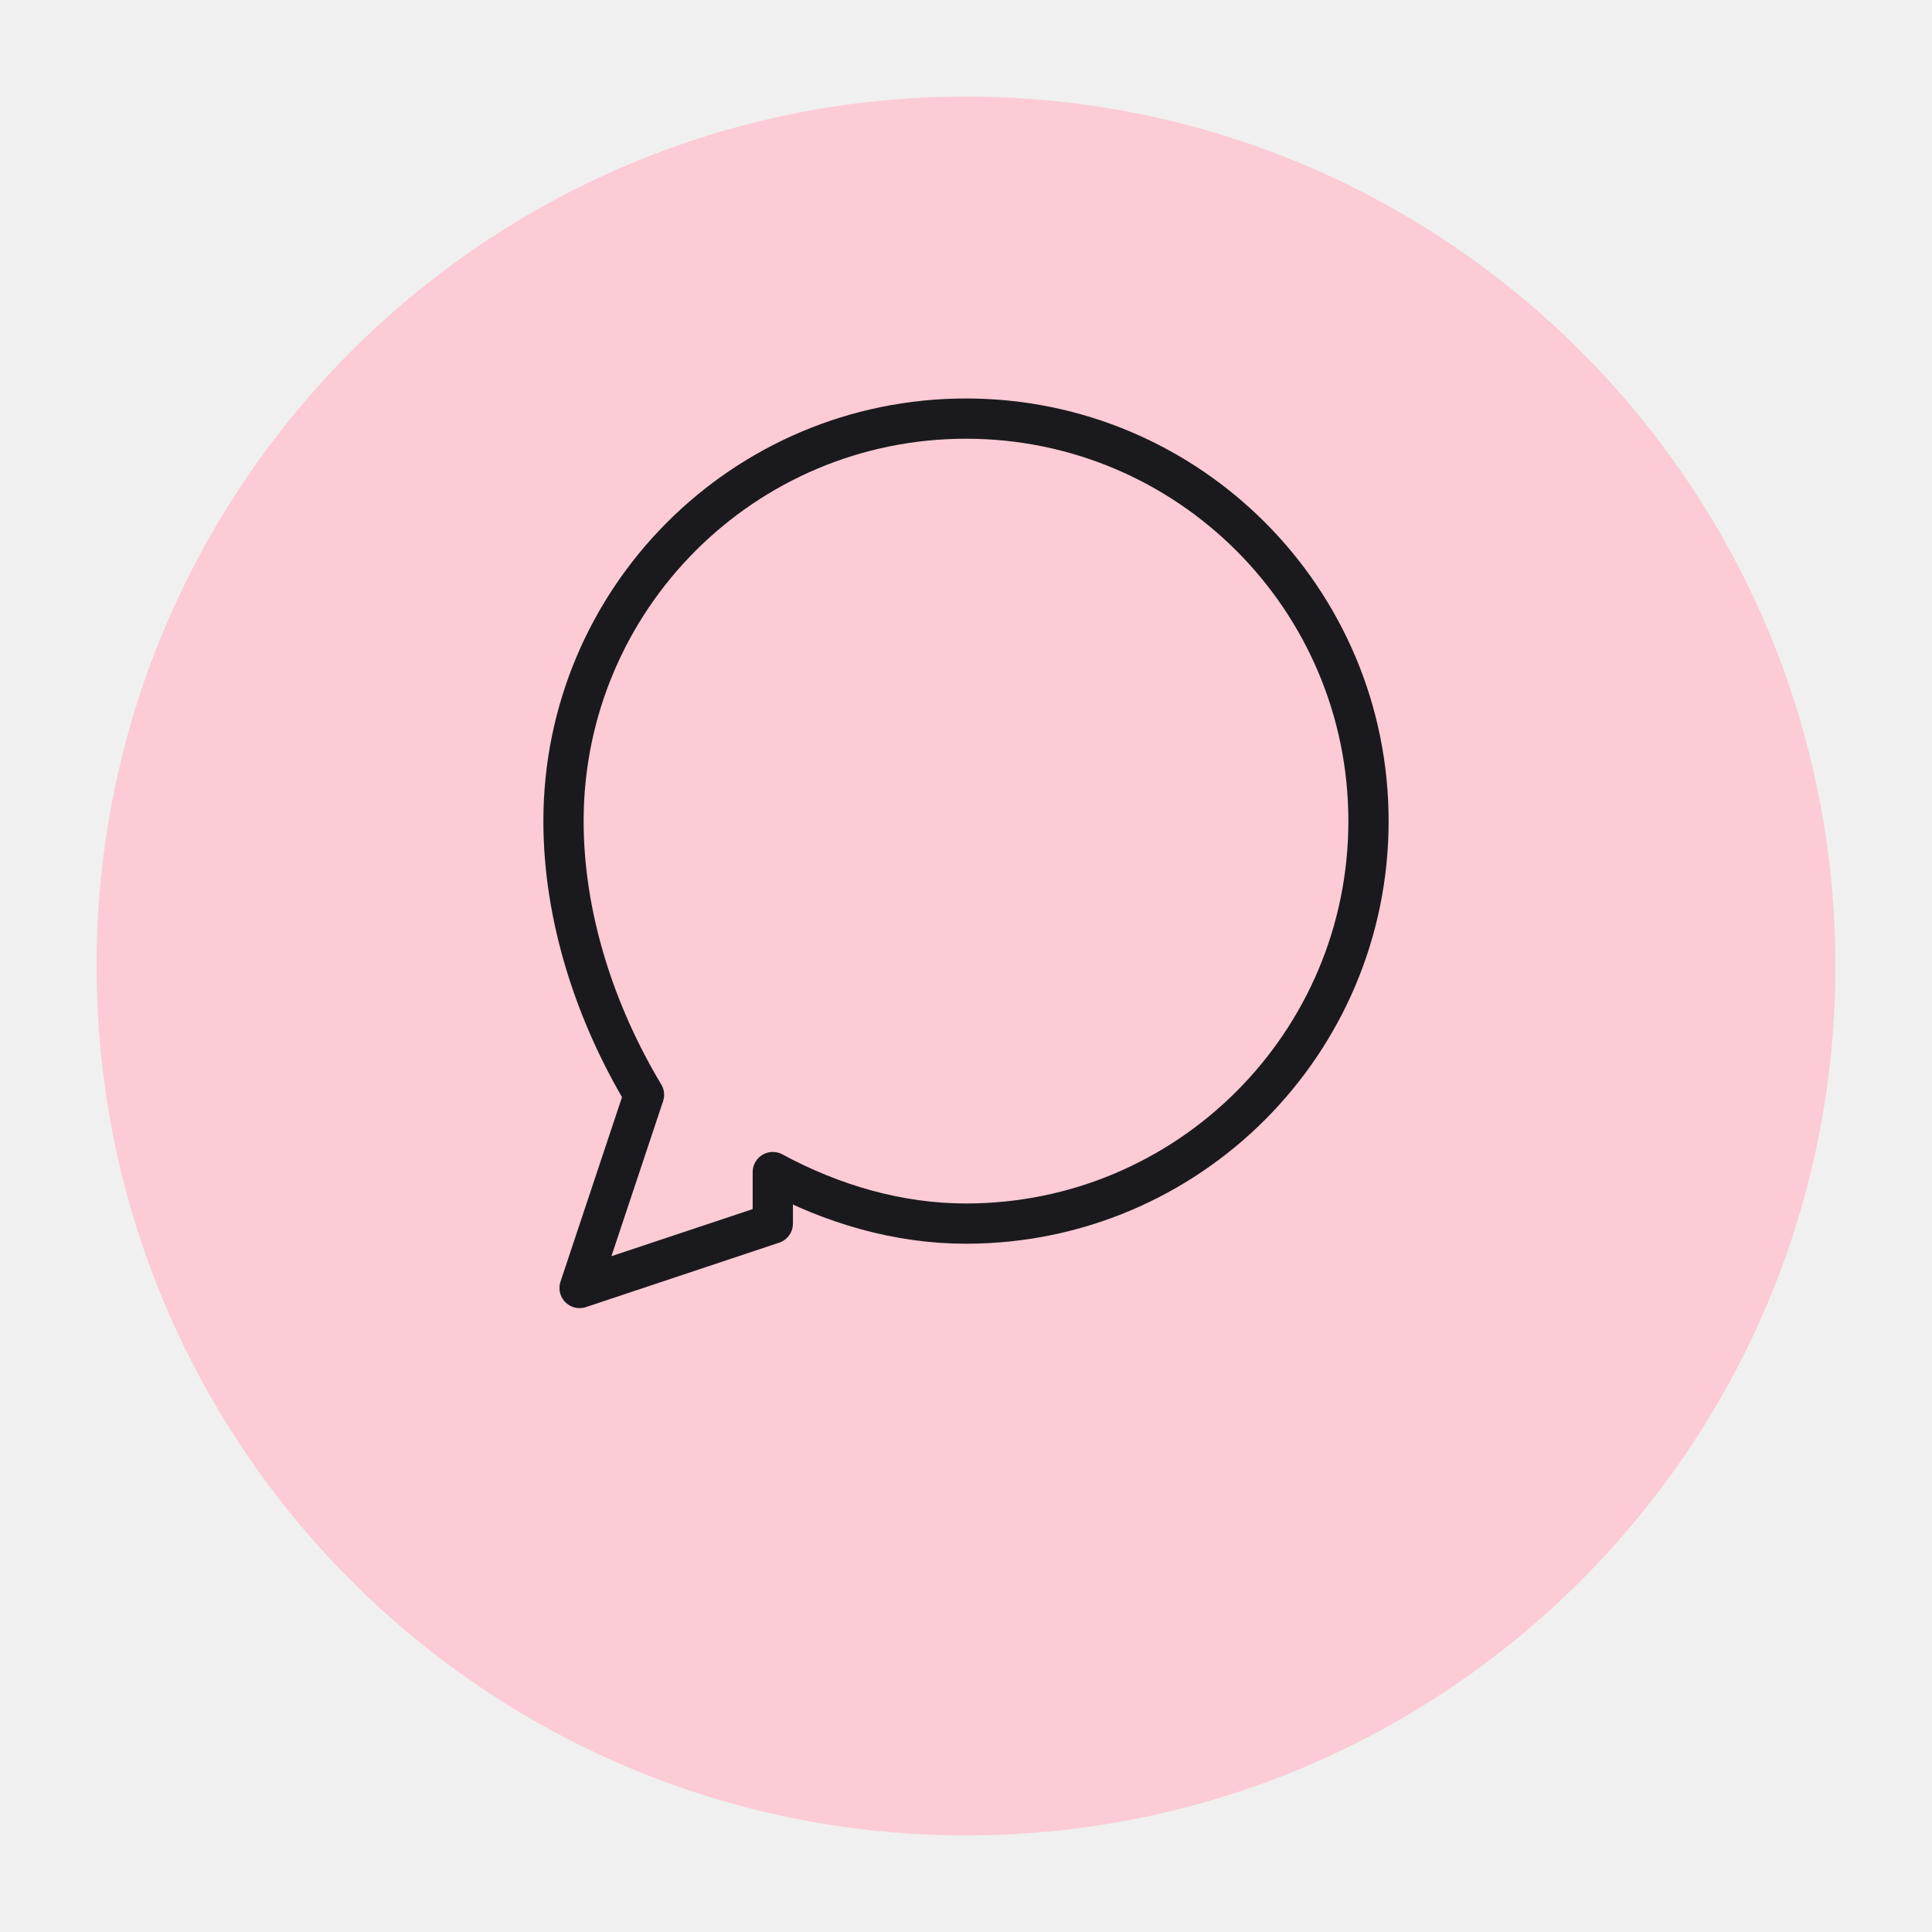
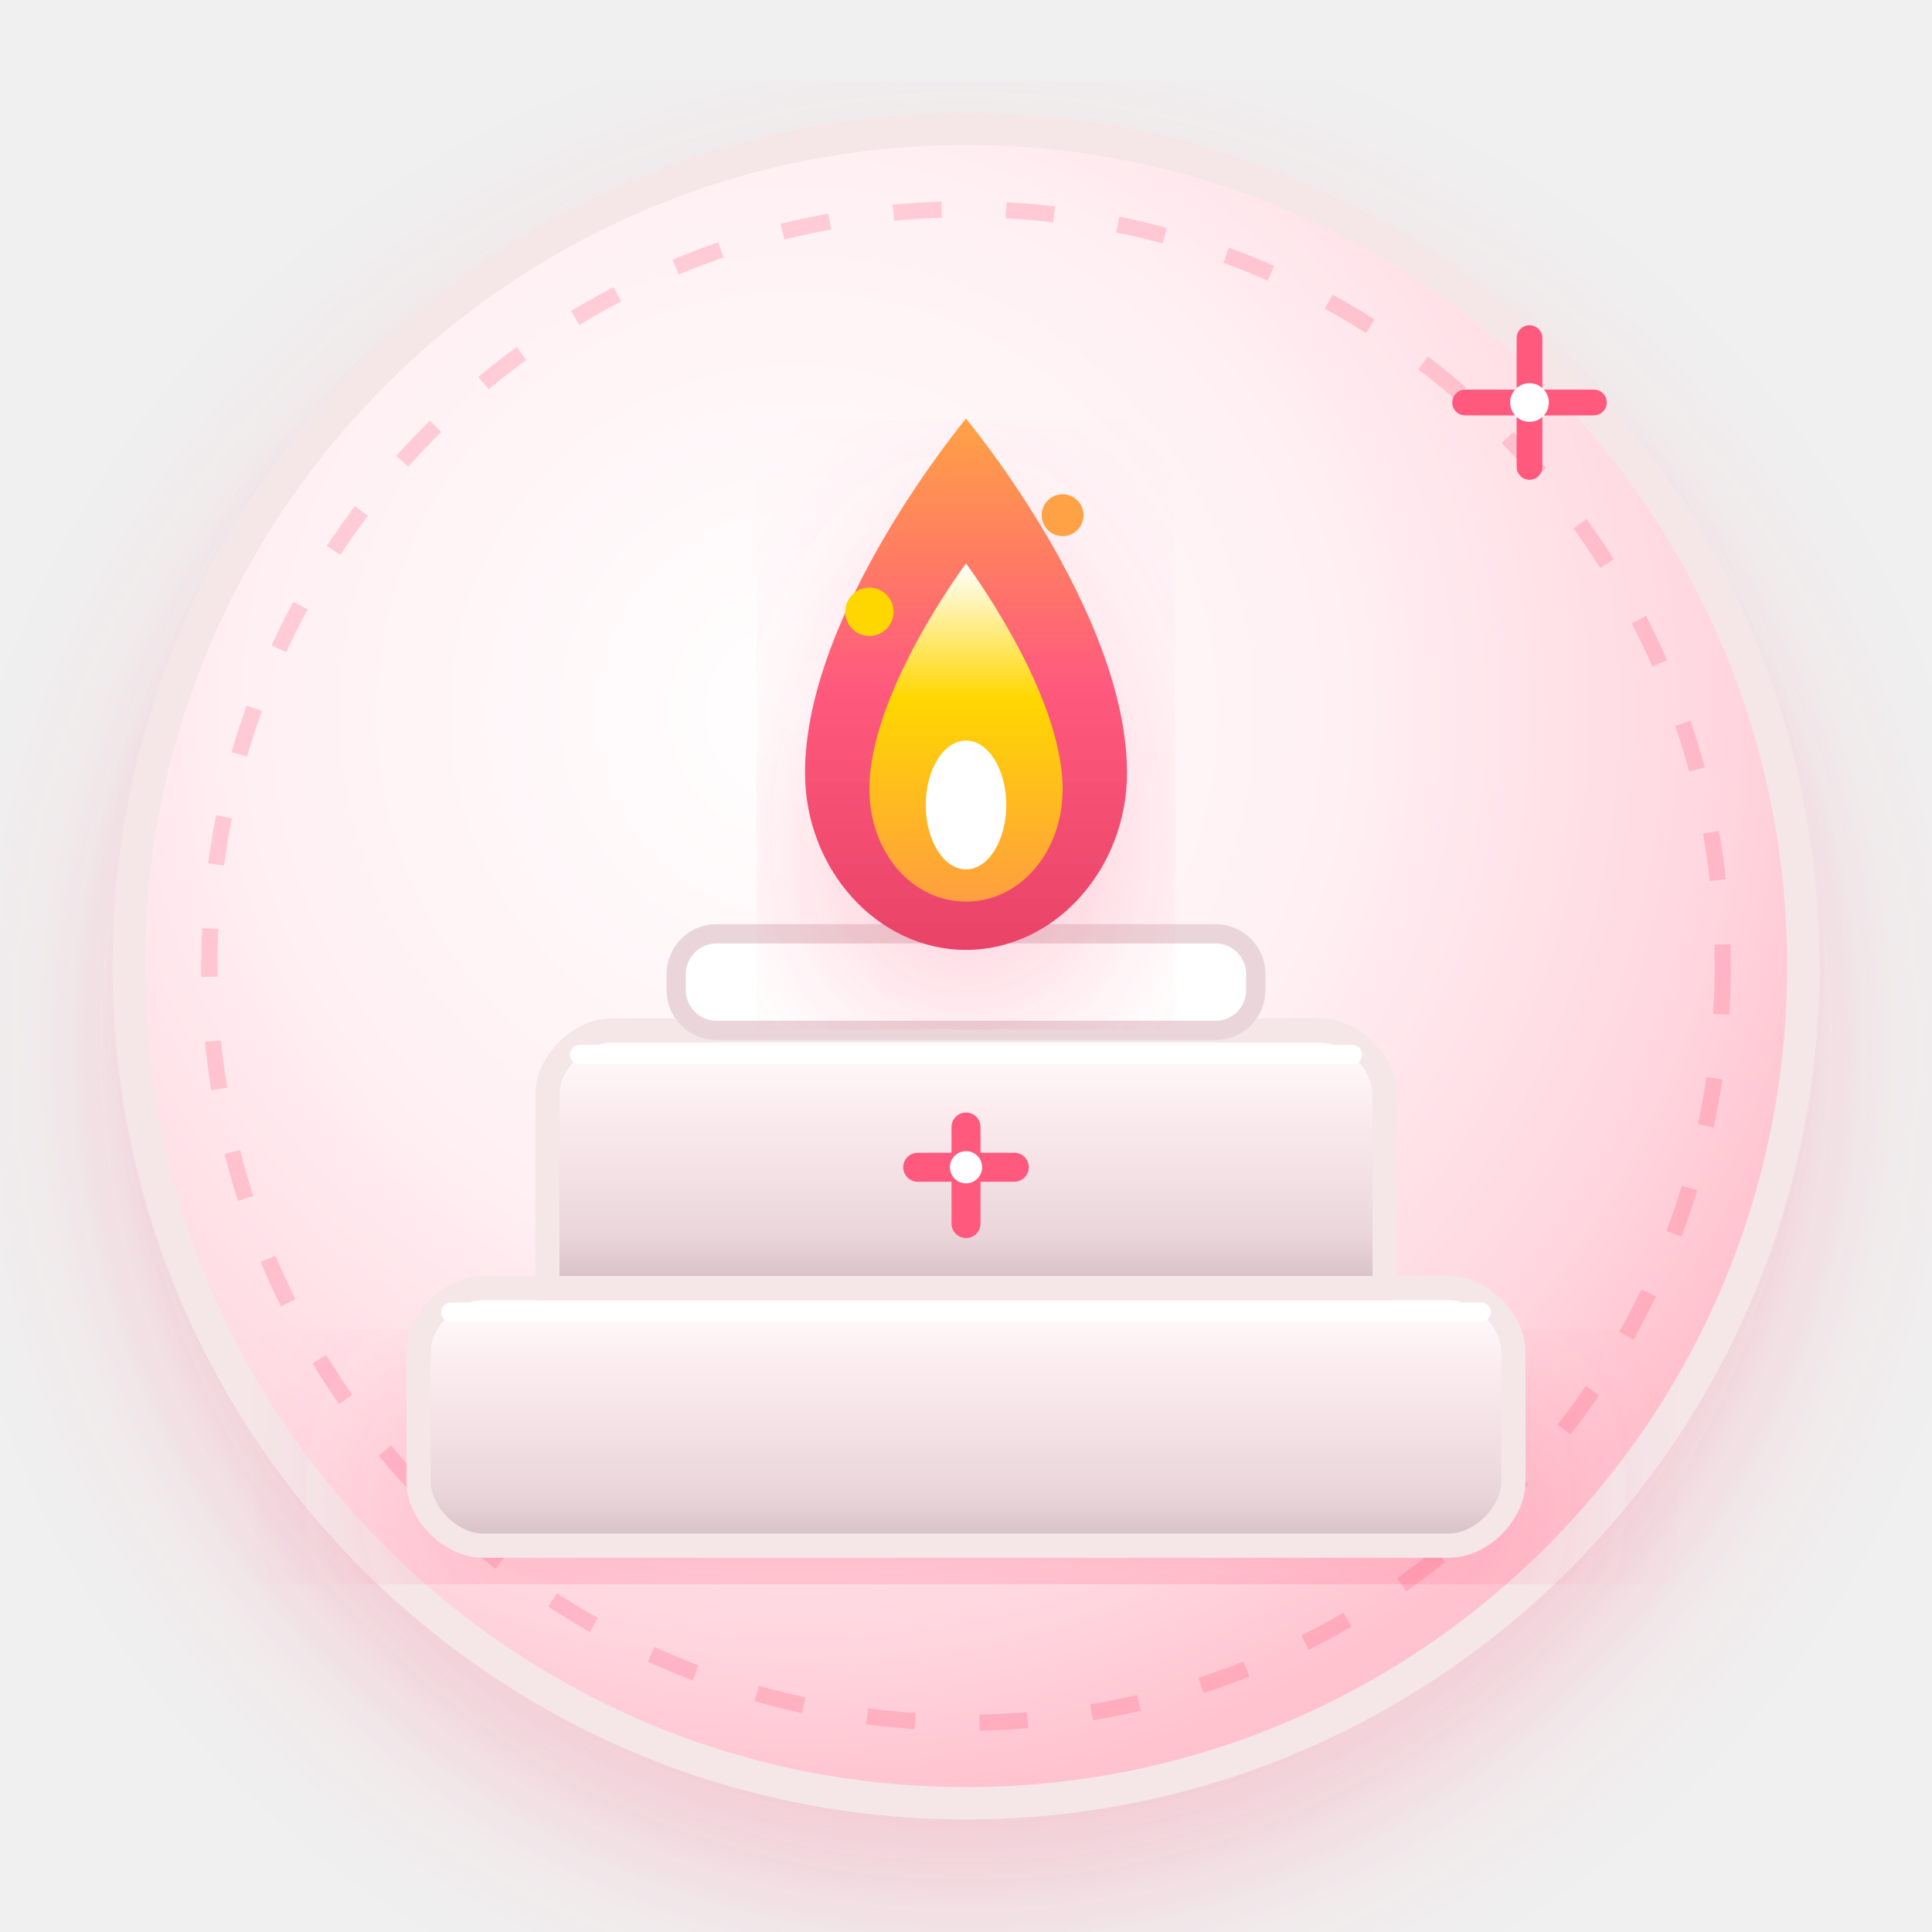
<svg xmlns="http://www.w3.org/2000/svg" width="120" height="120" viewBox="0 0 120 120" fill="none">
-   <circle cx="60" cy="60" r="54" fill="#FFC2CE" fill-opacity="0.8" />
-   <g stroke="#1A1A1E" stroke-width="2.5" stroke-linecap="round" stroke-linejoin="round">
-     <path d="M48 76L36 80L40 68C37 63 35 57 35 51C35 37.193 46.193 26 60 26C73.807 26 85 37.193 85 51C85 64.807 73.807 76 60 76C55.8 76 51.7 74.8 48 72.8V76Z" />
+   <defs>
+     <radialGradient id="fnd-glow" cx="50%" cy="50%" r="50%">
+       <stop offset="0%" stop-color="#FF5A7E" stop-opacity="0.35" />
+       <stop offset="65%" stop-color="#FFC2CE" stop-opacity="0.2" />
+       <stop offset="100%" stop-color="#FFFBFC" stop-opacity="0" />
+     </radialGradient>
+     <radialGradient id="fnd-disc" cx="40%" cy="35%" r="65%">
+       <stop offset="0%" stop-color="#FFFFFF" />
+       <stop offset="50%" stop-color="#FFF0F3" />
+       <stop offset="85%" stop-color="#FFD6DF" />
+       <stop offset="100%" stop-color="#FFC2CE" />
+     </radialGradient>
+     <linearGradient id="fnd-stone" x1="0%" y1="0%" x2="0%" y2="100%">
+       <stop offset="0%" stop-color="#FFFFFF" />
+       <stop offset="30%" stop-color="#FCECEF" />
+       <stop offset="80%" stop-color="#EAD6DA" />
+       <stop offset="100%" stop-color="#D4BEC3" />
+     </linearGradient>
+     <linearGradient id="fnd-flame-outer" x1="0%" y1="100%" x2="0%" y2="0%">
+       <stop offset="0%" stop-color="#E84367" />
+       <stop offset="50%" stop-color="#FF5A7E" />
+       <stop offset="100%" stop-color="#FFA245" />
+     </linearGradient>
+     <linearGradient id="fnd-flame-inner" x1="0%" y1="100%" x2="0%" y2="0%">
+       <stop offset="0%" stop-color="#FF9E40" />
+       <stop offset="60%" stop-color="#FFD700" />
+       <stop offset="100%" stop-color="#FFFFFF" />
+     </linearGradient>
+     <filter id="fnd-shadow" x="-15%" y="-15%" width="130%" height="130%">
+       <feDropShadow dx="0" dy="5" stdDeviation="5" flood-color="#FF5A7E" flood-opacity="0.25" />
+     </filter>
+   </defs>
+   <style>
+     .fnd-aura {
+       transform-origin: 60px 60px;
+       animation: fnd-pulse 3.5s ease-in-out infinite;
+     }
+     .fnd-flame-group {
+       transform-origin: 60px 60px;
+       animation: fnd-flicker 1.8s ease-in-out infinite alternate;
+     }
+     .fnd-altar-group {
+       transform-origin: 60px 75px;
+       animation: fnd-breathe 4s ease-in-out infinite;
+     }
+     .fnd-ember-1 {
+       animation: fnd-rise 2.4s ease-in-out infinite;
+     }
+     .fnd-ember-2 {
+       animation: fnd-rise 2.8s ease-in-out infinite 1s;
+     }
+     .fnd-star {
+       transform-origin: 95px 26px;
+       animation: fnd-twinkle 2.8s ease-in-out infinite;
+     }
+ 
+     @keyframes fnd-pulse {
+       0%, 100% { opacity: 0.6; transform: scale(0.97); }
+       50% { opacity: 1; transform: scale(1.04); }
+     }
+     @keyframes fnd-breathe {
+       0%, 100% { transform: translateY(0px); }
+       50% { transform: translateY(-1.5px); }
+     }
+     @keyframes fnd-flicker {
+       0% { transform: scale(0.96) rotate(-1deg); }
+       50% { transform: scale(1.05, 1.02) rotate(1deg); filter: drop-shadow(0 0 6px rgba(255,90,126,0.8)); }
+       100% { transform: scale(0.98, 1.04) rotate(-0.5deg); }
+     }
+     @keyframes fnd-rise {
+       0% { opacity: 0; transform: translateY(0px) scale(0.7); }
+       40% { opacity: 1; }
+       100% { opacity: 0; transform: translateY(-18px) scale(1.2); }
+     }
+     @keyframes fnd-twinkle {
+       0%, 100% { opacity: 0.25; transform: scale(0.6) rotate(0deg); }
+       50% { opacity: 1; transform: scale(1.25) rotate(45deg); }
+     }
+   </style>
+   <circle class="fnd-aura" cx="60" cy="60" r="56" fill="url(#fnd-glow)" />
+   <circle cx="60" cy="60" r="52" fill="url(#fnd-disc)" stroke="#F5E6E8" stroke-width="2" filter="url(#fnd-shadow)" />
+   <circle cx="60" cy="60" r="47" stroke="#FF5A7E" stroke-width="1" stroke-opacity="0.25" stroke-dasharray="3 4" fill="none" />
+   <g class="fnd-altar-group">
+     <path d="M26 84C26 82 28 80 30 80H90C92 80 94 82 94 84V92C94 94 92 96 90 96H30C28 96 26 94 26 92V84Z" fill="url(#fnd-stone)" stroke="#F5E6E8" stroke-width="1.5" filter="url(#fnd-shadow)" />
+     <line x1="28" y1="81.5" x2="92" y2="81.5" stroke="#FFFFFF" stroke-width="1.2" stroke-linecap="round" />
+     <path d="M34 68C34 66 36 64 38 64H82C84 64 86 66 86 68V80H34V68Z" fill="url(#fnd-stone)" stroke="#F5E6E8" stroke-width="1.5" />
+     <line x1="36" y1="65.5" x2="84" y2="65.5" stroke="#FFFFFF" stroke-width="1.2" stroke-linecap="round" />
+     <path d="M60 70V76M57 72.5H63" stroke="#FF5A7E" stroke-width="1.8" stroke-linecap="round" />
+     <circle cx="60" cy="72.5" r="1" fill="#FFFFFF" />
+     <rect x="42" y="58" width="36" height="6" rx="2.5" fill="#FFFFFF" stroke="#EAD6DA" stroke-width="1.2" />
+     <g class="fnd-flame-group">
+       <path d="M60 26C60 26 50 38 50 48C50 54 54.5 59 60 59C65.5 59 70 54 70 48C70 38 60 26 60 26Z" fill="url(#fnd-flame-outer)" filter="url(#fnd-shadow)" />
+       <path d="M60 35C60 35 54 43 54 49C54 53 56.7 56 60 56C63.3 56 66 53 66 49C66 43 60 35 60 35Z" fill="url(#fnd-flame-inner)" />
+       <ellipse cx="60" cy="50" rx="2.5" ry="4" fill="#FFFFFF" />
+     </g>
+     <circle class="fnd-ember-1" cx="54" cy="38" r="1.5" fill="#FFD700" />
+     <circle class="fnd-ember-2" cx="66" cy="32" r="1.3" fill="#FFA245" />
  </g>
+   <path class="fnd-star" d="M95 21V29M91 25H99" stroke="#FF5A7E" stroke-width="1.6" stroke-linecap="round" />
+   <circle cx="95" cy="25" r="1.2" fill="#FFFFFF" />
</svg>
